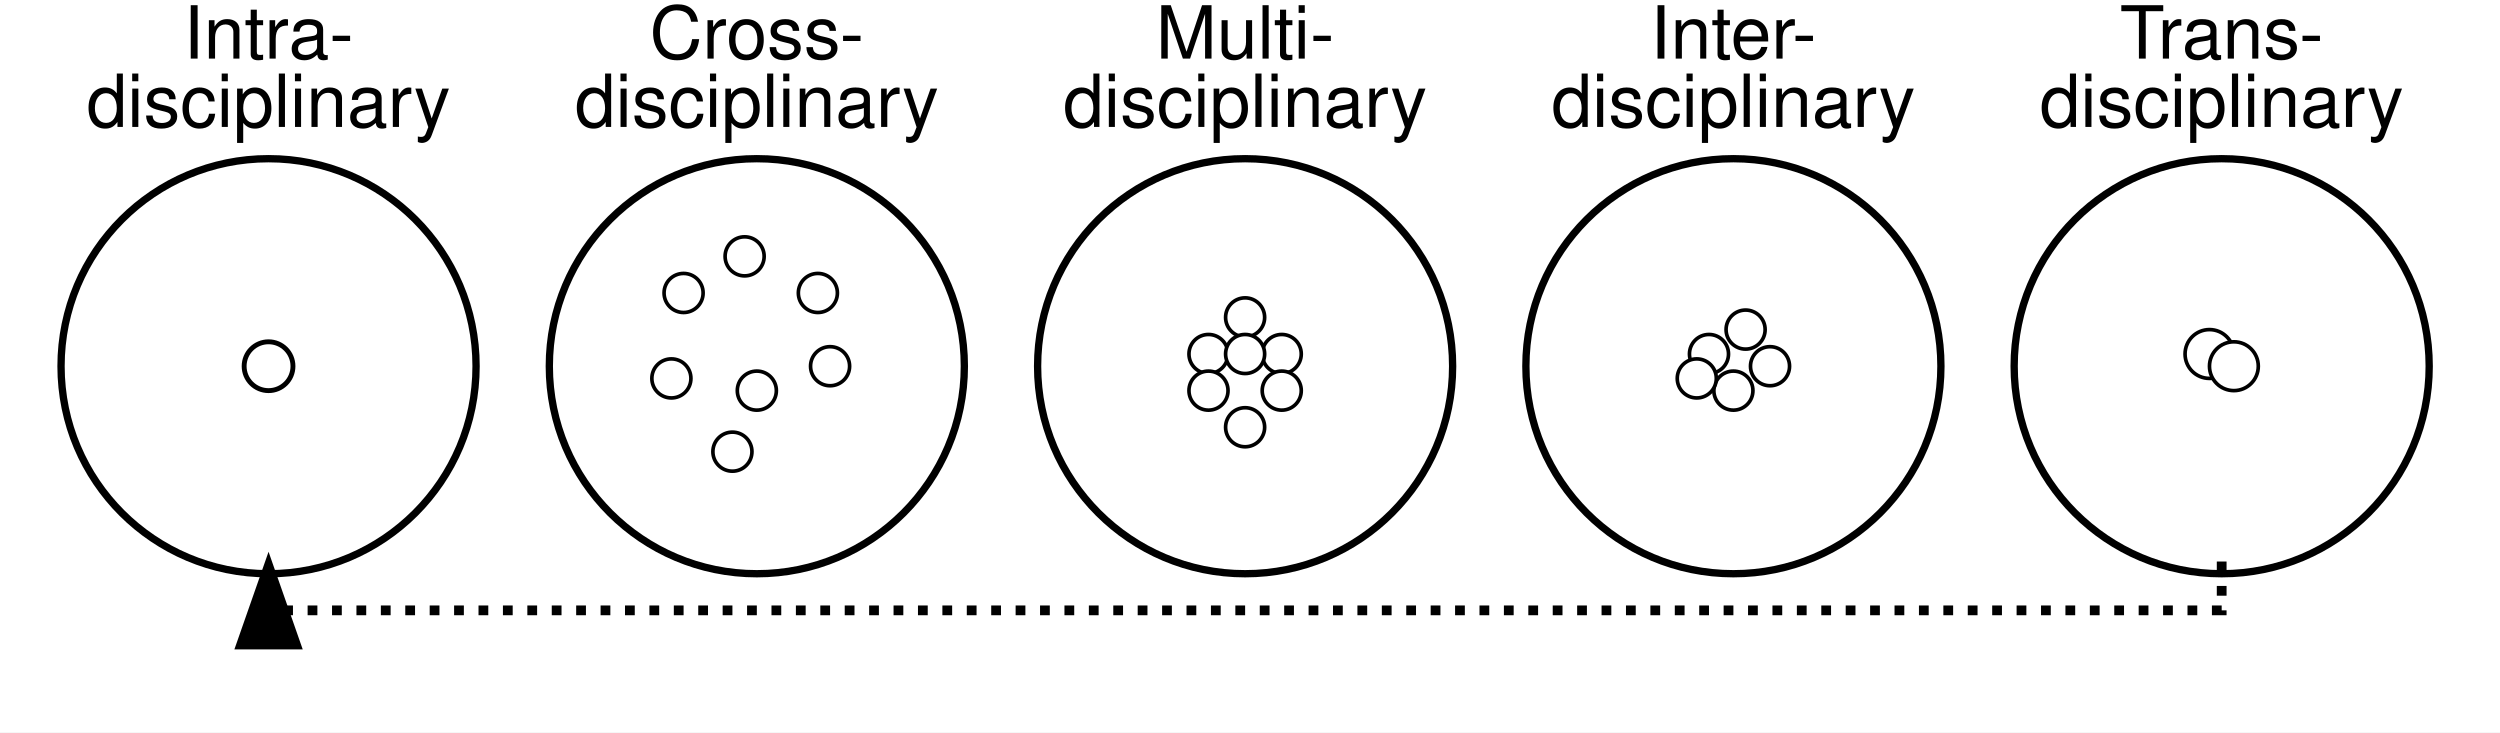
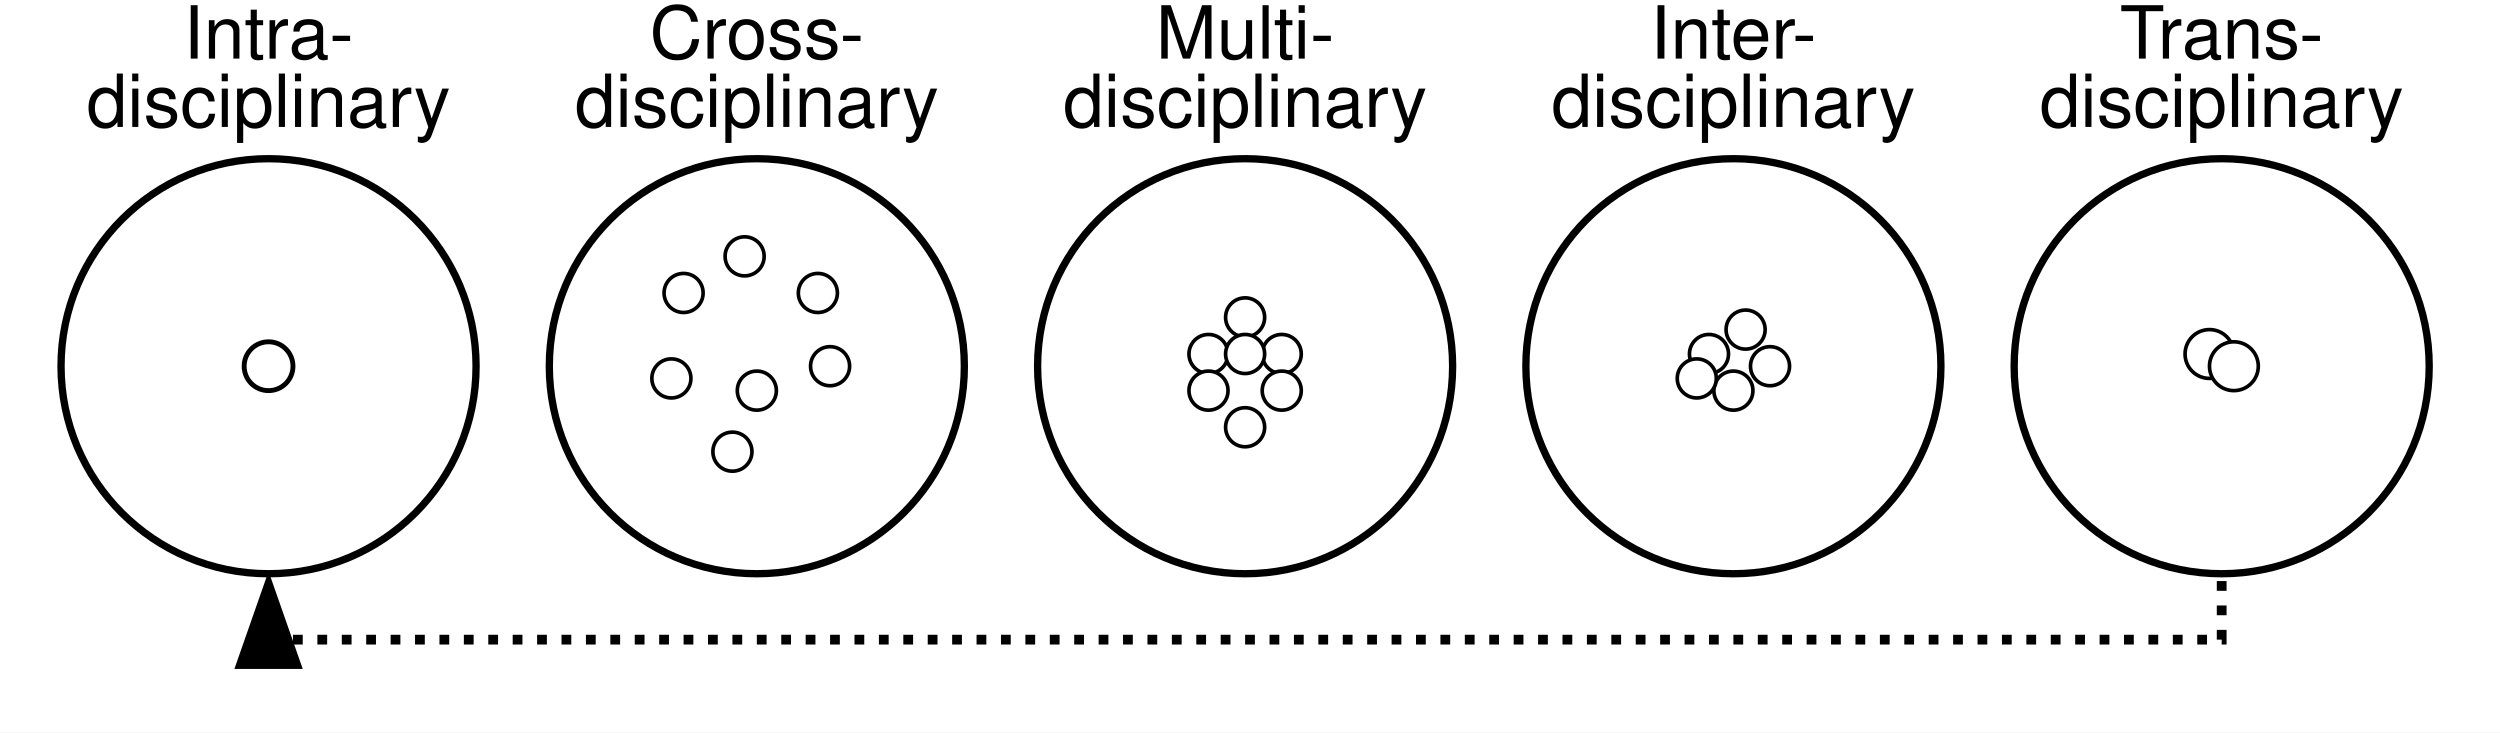
<svg xmlns="http://www.w3.org/2000/svg" width="1024" height="300" viewBox="0 0 1024 300">
  <defs>
    <marker id="arrowhead" markerWidth="10" markerHeight="7" refX="9" refY="3.5" orient="auto">
      <polygon points="0 0, 10 3.5, 0 7" fill="black" />
    </marker>
    <style>
      text {
        font-family: "Helvetica, Arial, sans-serif";
        fill: #000;
      }
    </style>
  </defs>
  <rect x="0" y="0" width="1024" height="300" fill="white" />
  <circle cx="110" cy="150" r="85" fill="white" stroke="black" stroke-width="3" />
  <circle cx="110" cy="150" r="10" fill="white" stroke="black" stroke-width="2" />
  <text x="110" y="24" text-anchor="middle" font-size="30">Intra-</text>
  <text x="110" y="52" text-anchor="middle" font-size="30">disciplinary</text>
  <circle cx="310" cy="150" r="85" fill="white" stroke="black" stroke-width="3" />
  <circle cx="280" cy="120" r="8" fill="white" stroke="black" stroke-width="1.5" />
  <circle cx="305" cy="105" r="8" fill="white" stroke="black" stroke-width="1.5" />
  <circle cx="335" cy="120" r="8" fill="white" stroke="black" stroke-width="1.5" />
  <circle cx="275" cy="155" r="8" fill="white" stroke="black" stroke-width="1.5" />
  <circle cx="310" cy="160" r="8" fill="white" stroke="black" stroke-width="1.5" />
  <circle cx="340" cy="150" r="8" fill="white" stroke="black" stroke-width="1.5" />
  <circle cx="300" cy="185" r="8" fill="white" stroke="black" stroke-width="1.5" />
  <text x="310" y="24" text-anchor="middle" font-size="30">Cross-</text>
  <text x="310" y="52" text-anchor="middle" font-size="30">disciplinary</text>
  <circle cx="510" cy="150" r="85" fill="white" stroke="black" stroke-width="3" />
  <circle cx="495" cy="145" r="8" fill="white" stroke="black" stroke-width="1.5" />
  <circle cx="510" cy="130" r="8" fill="white" stroke="black" stroke-width="1.5" />
  <circle cx="525" cy="145" r="8" fill="white" stroke="black" stroke-width="1.5" />
  <circle cx="495" cy="160" r="8" fill="white" stroke="black" stroke-width="1.5" />
  <circle cx="510" cy="175" r="8" fill="white" stroke="black" stroke-width="1.5" />
  <circle cx="525" cy="160" r="8" fill="white" stroke="black" stroke-width="1.5" />
  <circle cx="510" cy="145" r="8" fill="white" stroke="black" stroke-width="1.5" />
  <text x="510" y="24" text-anchor="middle" font-size="30">Multi-</text>
  <text x="510" y="52" text-anchor="middle" font-size="30">disciplinary</text>
  <circle cx="710" cy="150" r="85" fill="white" stroke="black" stroke-width="3" />
  <circle cx="700" cy="145" r="8" fill="white" stroke="black" stroke-width="1.5" />
  <circle cx="715" cy="135" r="8" fill="white" stroke="black" stroke-width="1.5" />
  <circle cx="725" cy="150" r="8" fill="white" stroke="black" stroke-width="1.5" />
  <circle cx="710" cy="160" r="8" fill="white" stroke="black" stroke-width="1.5" />
  <circle cx="695" cy="155" r="8" fill="white" stroke="black" stroke-width="1.5" />
  <text x="710" y="24" text-anchor="middle" font-size="30">Inter-</text>
  <text x="710" y="52" text-anchor="middle" font-size="30">disciplinary</text>
  <circle cx="910" cy="150" r="85" fill="white" stroke="black" stroke-width="3" />
  <circle cx="905" cy="145" r="10" fill="white" stroke="black" stroke-width="1.5" />
  <circle cx="915" cy="150" r="10" fill="white" stroke="black" stroke-width="1.5" />
  <text x="910" y="24" text-anchor="middle" font-size="30">Trans-</text>
  <text x="910" y="52" text-anchor="middle" font-size="30">disciplinary</text>
-   <path d="       M 910 230       L 910 250       L 110 250       L 110 230" fill="none" stroke="black" stroke-width="4" stroke-dasharray="4,6" marker-end="url(#arrowhead)" />
+   <path d="       M 910 238       L 910 262       L 110 262       L 110 238" fill="none" stroke="black" stroke-width="4" stroke-dasharray="4,6" marker-end="url(#arrowhead)" />
</svg>
